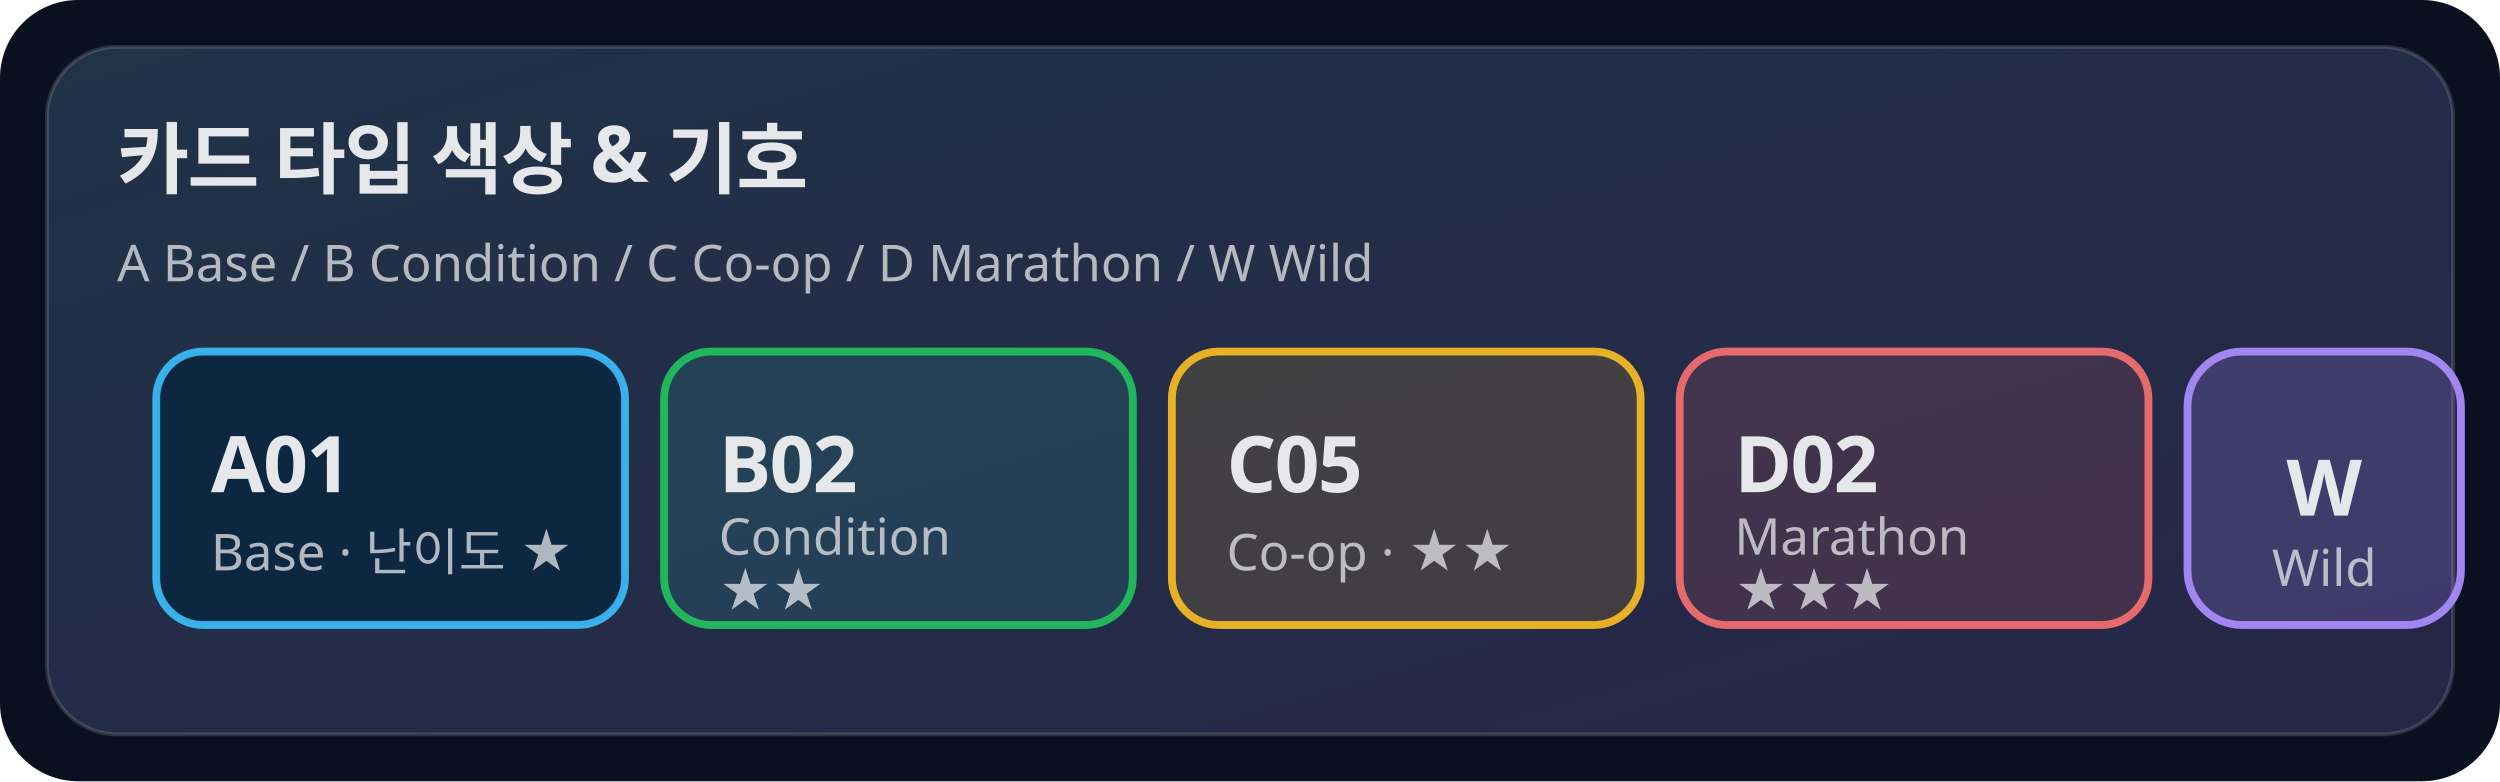
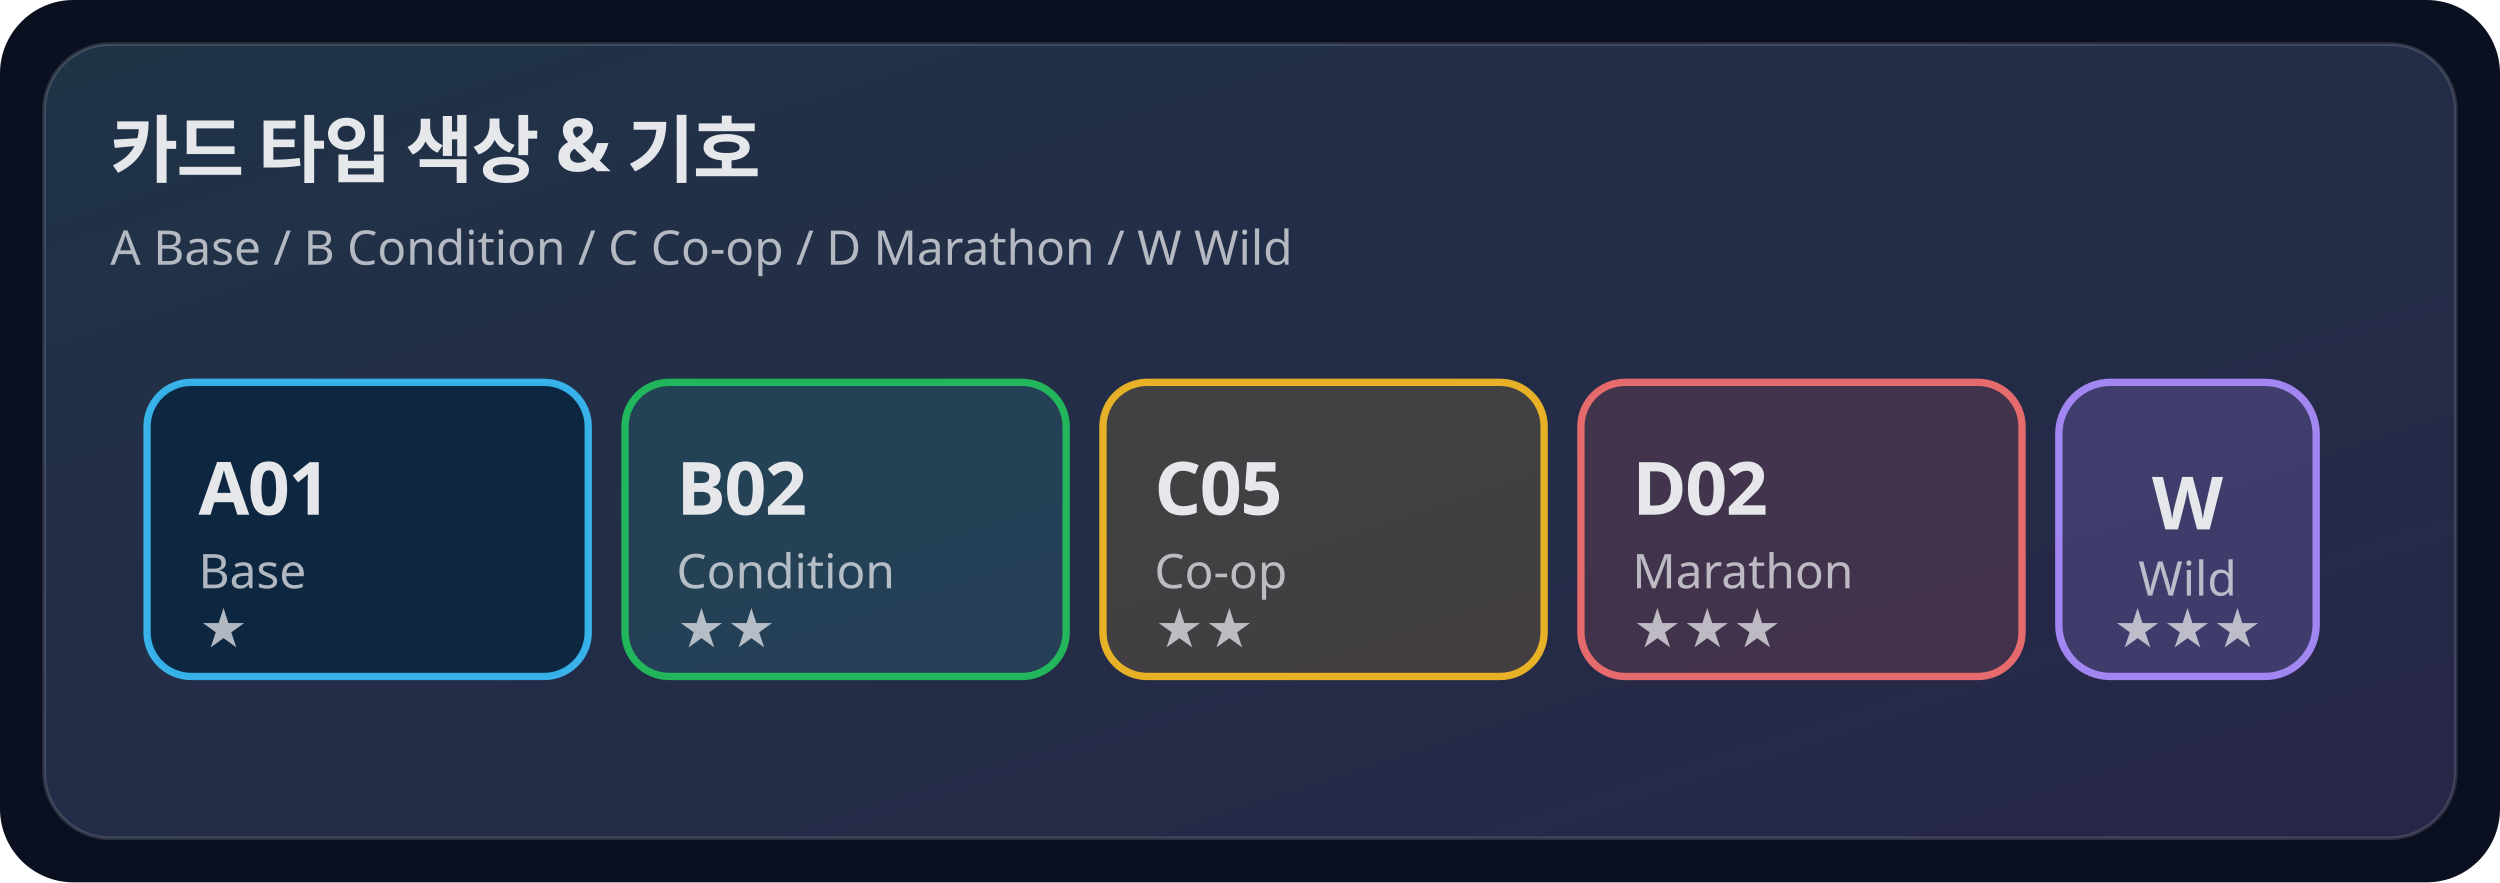
- <svg xmlns="http://www.w3.org/2000/svg" viewBox="0 0 640 200" role="img" aria-label="카드 타입 색상">
+ <svg xmlns="http://www.w3.org/2000/svg" viewBox="0 0 680 240" role="img" aria-label="카드 타입 색상">
  <style>
    .card {
      rx: 12;
      ry: 12;
-       height: 70px;
+       height: 80px;
      width: 120px;
      fill: #0f172a;
      stroke: rgba(255, 255, 255, 0.12);
      stroke-width: 1.5;
    }
    text {
      font-family: "Segoe UI", system-ui, -apple-system, sans-serif;
      fill: #e5e7eb;
    }
    .title {
      font-size: 20px;
      font-weight: 700;
      letter-spacing: -0.02em;
    }
    .subtitle {
      font-size: 13px;
      fill: rgba(229, 231, 235, 0.75);
    }
    .center {
      text-anchor: middle;
    }
  </style>
-   <rect width="640" height="200" rx="20" fill="#0b1020" />
+   <rect width="680" height="240" rx="20" fill="#0b1020" />
  <defs>
    <linearGradient id="glow" x1="0" y1="0" x2="1" y2="1">
      <stop offset="0" stop-color="#7dd3fc" stop-opacity="0.18" />
      <stop offset="1" stop-color="#a78bfa" stop-opacity="0.18" />
    </linearGradient>
  </defs>
-   <rect x="12" y="12" width="616" height="176" rx="18" fill="url(#glow)" stroke="rgba(255,255,255,0.14)" />
+   <rect x="12" y="12" width="656" height="216" rx="18" fill="url(#glow)" stroke="rgba(255,255,255,0.14)" />
  <text x="30" y="48" class="title">카드 타입 색상 &amp; 기호</text>
  <text x="30" y="72" class="subtitle">A Base / B Condition / C Co-op / D Marathon / W Wild</text>
-   <g transform="translate(40 90)">
+   <g transform="translate(40 104)">
    <rect class="card" fill="#0b1729" />
    <rect class="card" fill="#0b1729" stroke="none" />
-     <rect x="0" y="0" width="120" height="70" rx="12" fill="rgba(14,165,233,0.12)" stroke="rgba(56,189,248,0.9)" stroke-width="2" />
+     <rect x="0" y="0" width="120" height="80" rx="12" fill="rgba(14,165,233,0.12)" stroke="rgba(56,189,248,0.9)" stroke-width="2" />
    <text x="14" y="36" class="title" fill="#7dd3fc">A01</text>
-     <text x="14" y="56" class="subtitle">Base · 난이도 ★</text>
+     <text x="14" y="56" class="subtitle">Base</text>
+     <text x="14" y="72" class="subtitle">★</text>
  </g>
-   <g transform="translate(170 90)">
-     <rect x="0" y="0" width="120" height="70" rx="12" fill="rgba(45,212,191,0.12)" stroke="rgba(34,197,94,0.9)" stroke-width="2" />
+   <g transform="translate(170 104)">
+     <rect x="0" y="0" width="120" height="80" rx="12" fill="rgba(45,212,191,0.12)" stroke="rgba(34,197,94,0.9)" stroke-width="2" />
    <text x="14" y="36" class="title" fill="#34d399">B02</text>
-     <text x="14" y="52" class="subtitle">Condition</text>
-     <text x="14" y="66" class="subtitle">★★</text>
+     <text x="14" y="56" class="subtitle">Condition</text>
+     <text x="14" y="72" class="subtitle">★★</text>
  </g>
-   <g transform="translate(300 90)">
-     <rect x="0" y="0" width="120" height="70" rx="12" fill="rgba(251,191,36,0.14)" stroke="rgba(251,191,36,0.9)" stroke-width="2" />
+   <g transform="translate(300 104)">
+     <rect x="0" y="0" width="120" height="80" rx="12" fill="rgba(251,191,36,0.14)" stroke="rgba(251,191,36,0.9)" stroke-width="2" />
    <text x="14" y="36" class="title" fill="#fbbf24">C05</text>
-     <text x="14" y="56" class="subtitle">Co-op · ★★</text>
+     <text x="14" y="56" class="subtitle">Co-op</text>
+     <text x="14" y="72" class="subtitle">★★</text>
  </g>
-   <g transform="translate(430 90)">
-     <rect x="0" y="0" width="120" height="70" rx="12" fill="rgba(248,113,113,0.14)" stroke="rgba(248,113,113,0.9)" stroke-width="2" />
+   <g transform="translate(430 104)">
+     <rect x="0" y="0" width="120" height="80" rx="12" fill="rgba(248,113,113,0.14)" stroke="rgba(248,113,113,0.9)" stroke-width="2" />
    <text x="14" y="36" class="title" fill="#f87171">D02</text>
-     <text x="14" y="52" class="subtitle">Marathon</text>
-     <text x="14" y="66" class="subtitle">★★★</text>
+     <text x="14" y="56" class="subtitle">Marathon</text>
+     <text x="14" y="72" class="subtitle">★★★</text>
  </g>
-   <g transform="translate(560 90)">
-     <rect x="0" y="0" width="70" height="70" rx="14" fill="rgba(167,139,250,0.2)" stroke="rgba(167,139,250,0.95)" stroke-width="2" />
-     <text x="35" y="42" class="title center" fill="#c4b5fd">W</text>
-     <text x="35" y="60" class="subtitle center">Wild</text>
+   <g transform="translate(560 104)">
+     <rect x="0" y="0" width="70" height="80" rx="14" fill="rgba(167,139,250,0.2)" stroke="rgba(167,139,250,0.95)" stroke-width="2" />
+     <text x="35" y="40" class="title center" fill="#c4b5fd">W</text>
+     <text x="35" y="58" class="subtitle center">Wild</text>
+     <text x="35" y="72" class="subtitle center">★★★</text>
  </g>
</svg>
